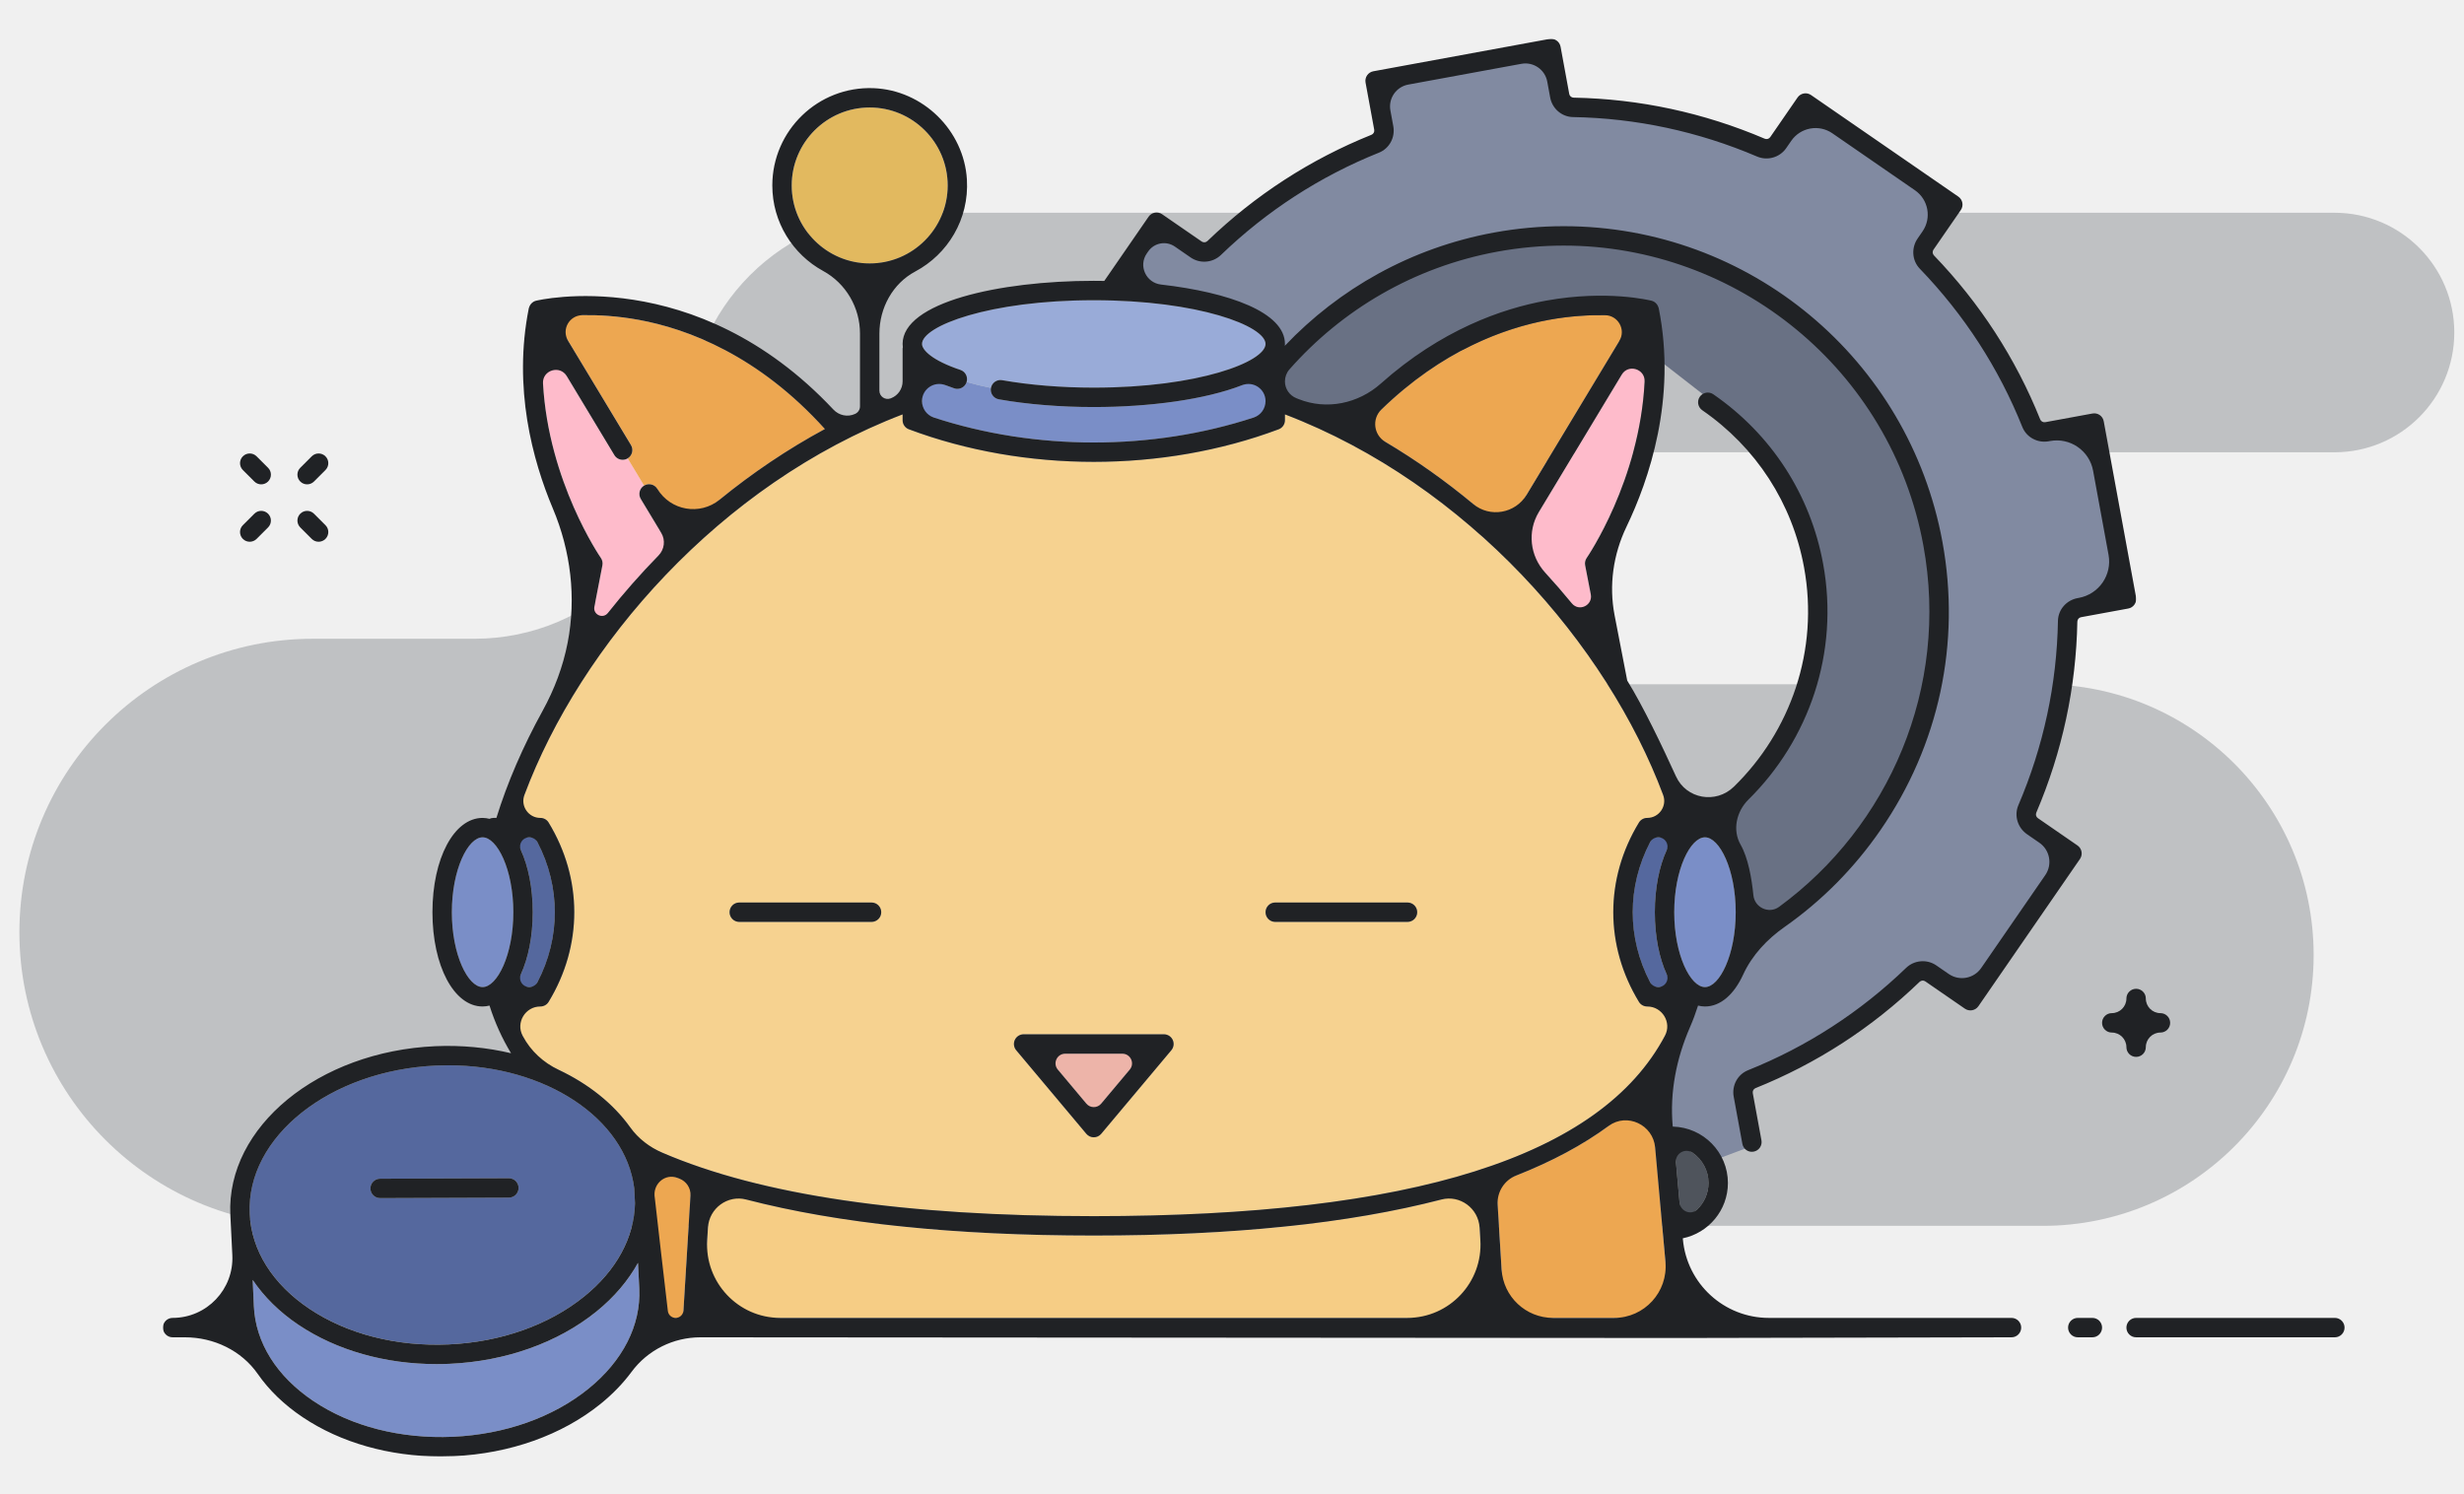
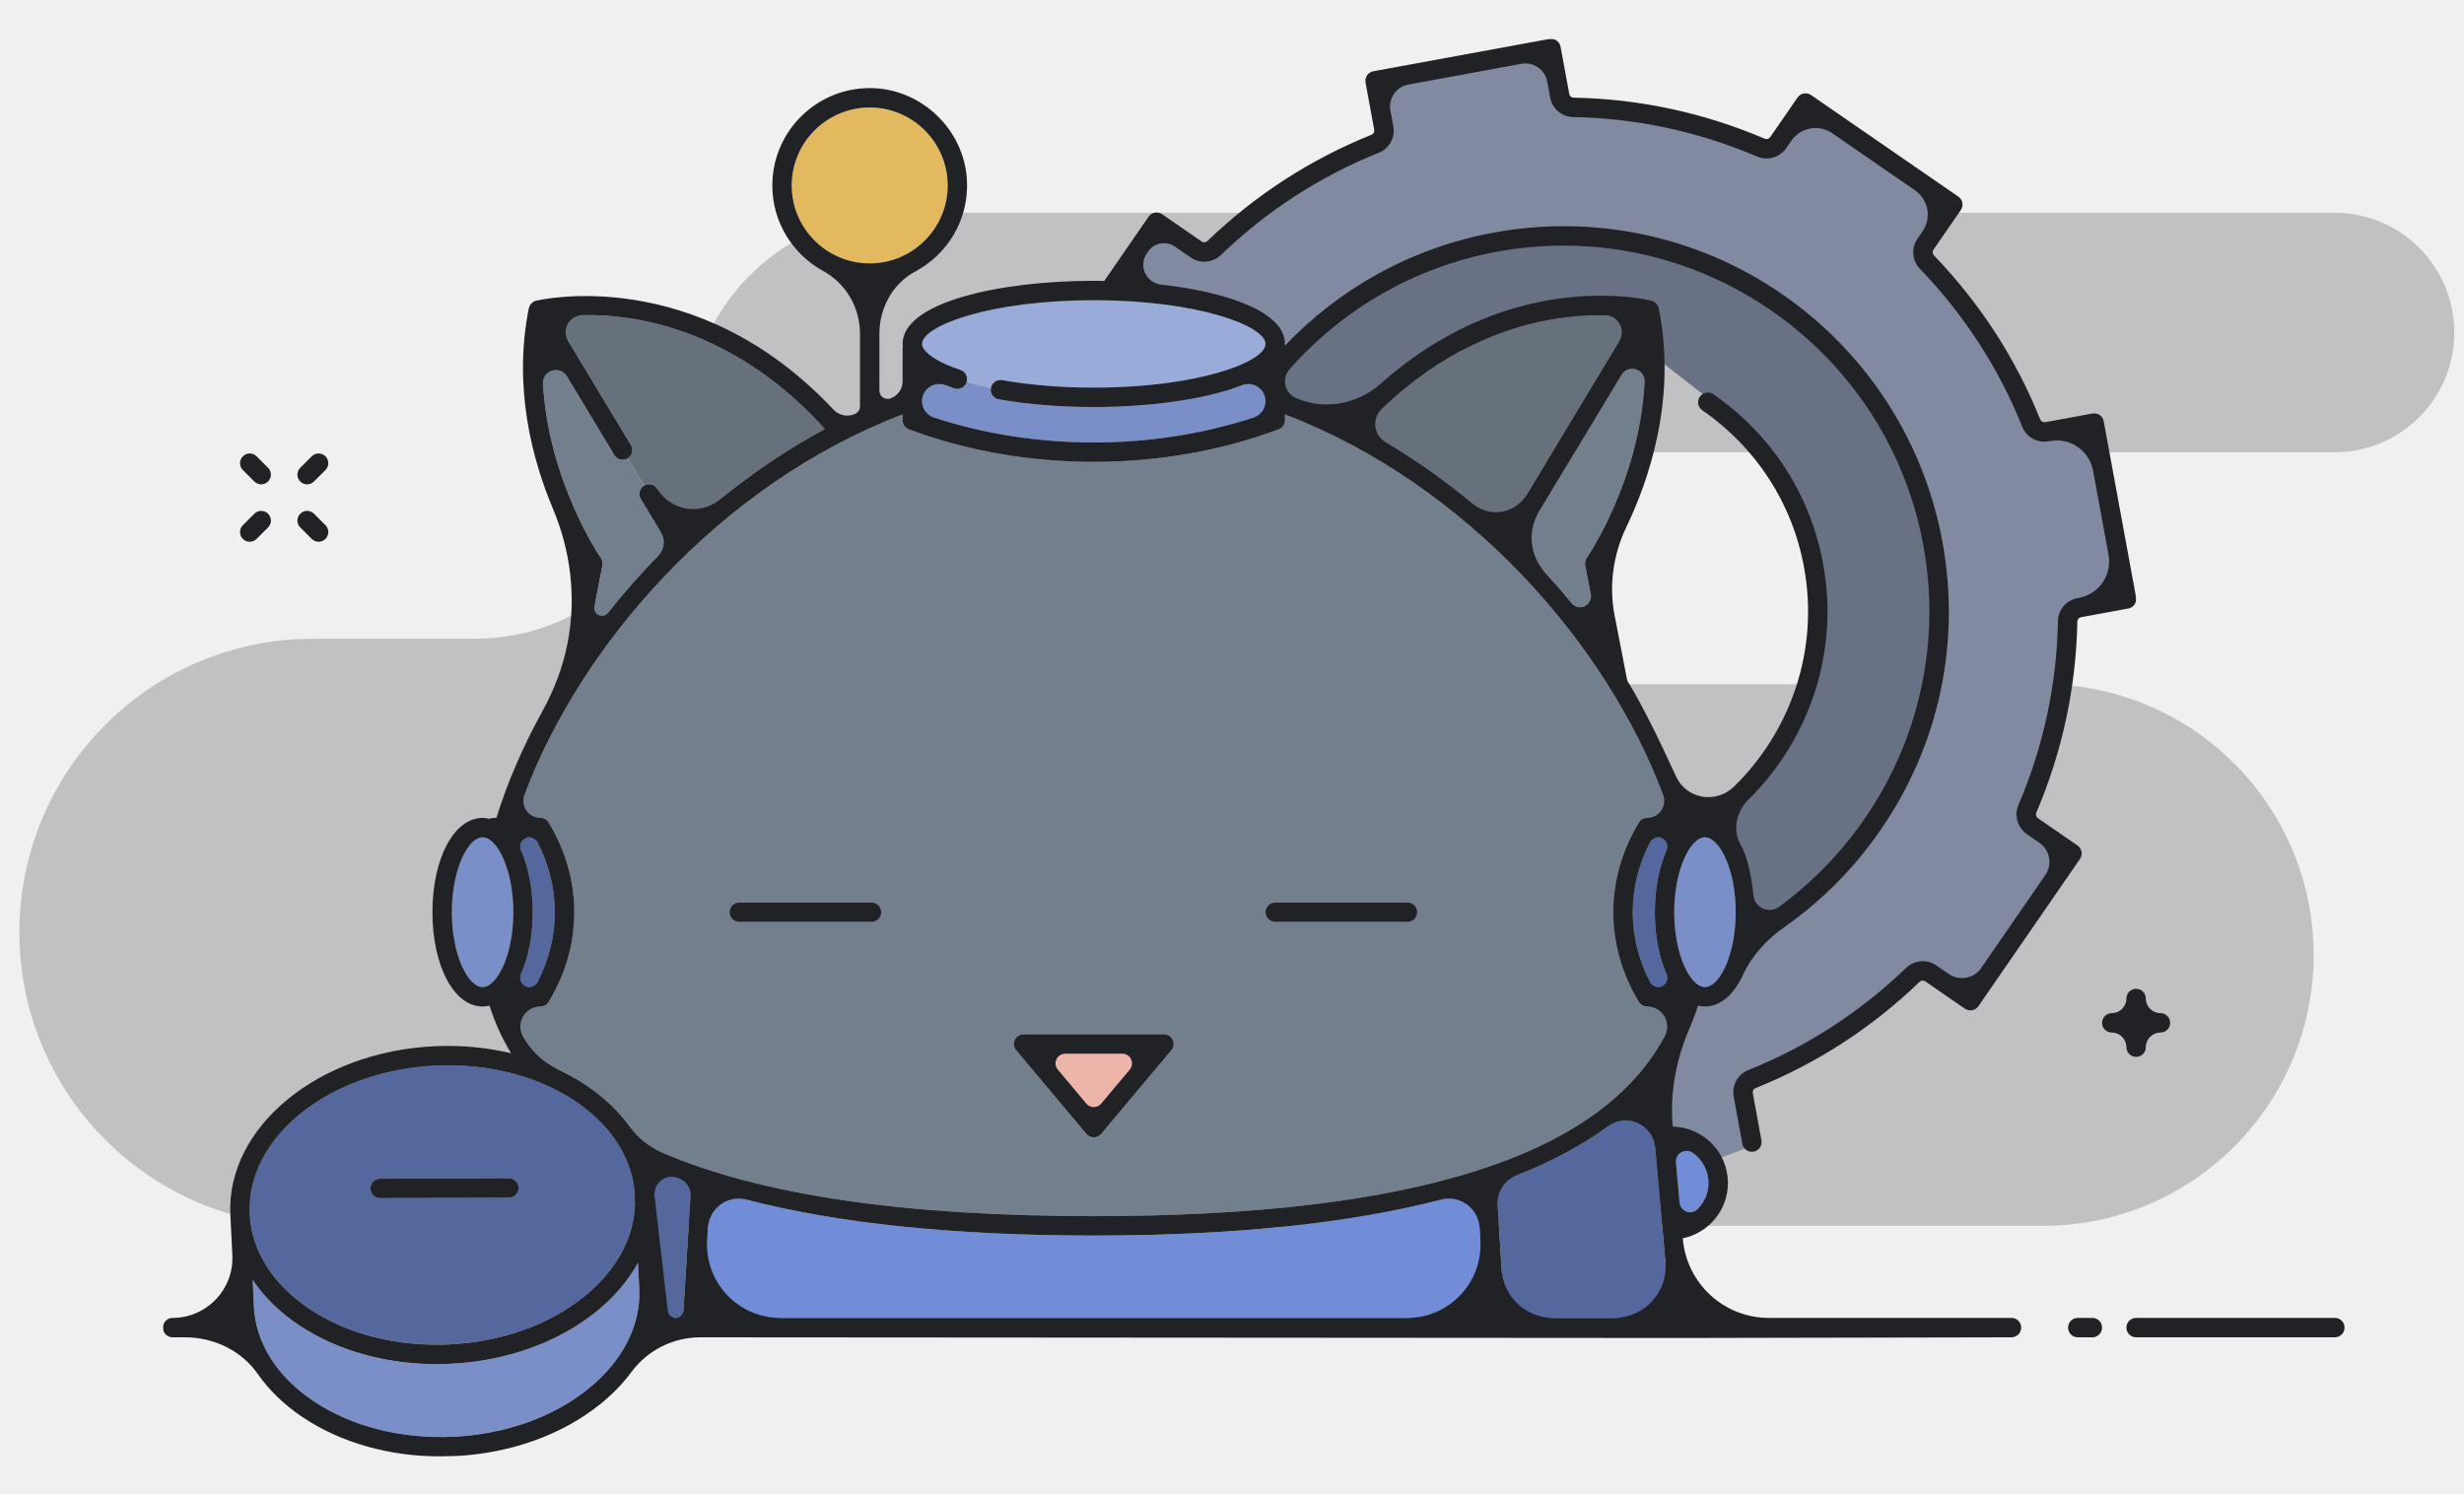
<svg xmlns="http://www.w3.org/2000/svg" width="254" height="154" viewBox="0 0 254 154" fill="none">
  <path fill-rule="evenodd" clip-rule="evenodd" d="M92.845 21.934H240.653C247.472 21.934 253 27.462 253 34.281C253 41.1 247.472 46.629 240.653 46.629H164.104C157.501 46.629 152.148 51.982 152.148 58.585C152.148 65.188 157.501 70.541 164.104 70.541H210.581C226 70.541 238.5 83.041 238.5 98.461C238.5 113.88 226 126.38 210.581 126.38H32.264C15.55 126.38 2 112.83 2 96.116C2 79.402 15.55 65.852 32.264 65.852H48.927C61.054 65.852 70.886 56.02 70.886 43.893C70.886 31.765 80.718 21.934 92.845 21.934Z" fill="#4F545C" fill-opacity="0.3" />
-   <path fill-rule="evenodd" clip-rule="evenodd" d="M68.935 56.217L66.055 51.438C65.77 50.965 65.922 50.35 66.395 50.066C66.396 50.065 66.396 50.065 66.396 50.065L64.705 47.258L64.704 47.258C64.542 47.356 64.364 47.403 64.188 47.403C63.85 47.403 63.518 47.23 63.331 46.919L56.074 34.879C54.838 47.19 61.86 57.406 61.936 57.516C62.091 57.737 62.15 58.013 62.099 58.279L60.624 65.894C63.059 62.523 65.842 59.261 68.935 56.217Z" fill="#FEBBCB" />
+   <path fill-rule="evenodd" clip-rule="evenodd" d="M68.935 56.217L66.055 51.439C65.77 50.965 65.922 50.351 66.395 50.066C66.396 50.065 66.396 50.065 66.396 50.065L64.705 47.258L64.704 47.259C64.542 47.357 64.364 47.403 64.188 47.403C63.85 47.403 63.518 47.231 63.331 46.919L56.074 34.879C54.838 47.19 61.86 57.406 61.936 57.516C62.091 57.738 62.15 58.013 62.099 58.28L60.624 65.895C63.059 62.523 65.842 59.262 68.935 56.217Z" fill="#737F8D" />
  <path d="M134 35L146 27.5L161 24L170.5 25.5L180 29.5L188.5 35.5L194.5 44L198.5 52.5L200 67L198 75.5L191 87.5L181.5 95.5L178 85L185 73.5L187.5 63.5L185 51L176 41L171.5 37.5L166.5 35L157.5 34.5L149 36.5L143 40L139.5 42.5H135.5L131.5 40L134 35Z" fill="#697184" />
-   <path fill-rule="evenodd" clip-rule="evenodd" d="M67.768 50.405L70.416 54.799C74.767 50.743 79.671 47.125 85.038 44.23C78.188 36.637 70.906 33.906 65.858 32.978C61.957 32.261 58.8 32.48 57.102 32.709L65.044 45.885C65.329 46.359 65.177 46.972 64.705 47.258L66.396 50.065C66.869 49.78 67.483 49.931 67.768 50.405Z" fill="#EDA751" />
-   <path fill-rule="evenodd" clip-rule="evenodd" d="M164.879 65.895L163.405 58.279C163.354 58.013 163.412 57.738 163.567 57.515C163.644 57.406 170.659 47.17 169.429 34.879L156.568 56.216C159.662 59.261 162.444 62.522 164.879 65.895Z" fill="#FEBBCB" />
-   <path fill-rule="evenodd" clip-rule="evenodd" d="M159.645 32.978C154.598 33.906 147.314 36.637 140.465 44.23C145.832 47.125 150.736 50.743 155.086 54.799L168.401 32.708C166.703 32.48 163.546 32.261 159.645 32.978Z" fill="#EDA751" />
-   <path fill-rule="evenodd" clip-rule="evenodd" d="M176.121 121.962C176.121 119.962 174.574 118.336 172.616 118.172C172.839 120.666 173.07 123.231 173.287 125.637C174.914 125.198 176.121 123.725 176.121 121.962Z" fill="#4F545C" />
-   <path fill-rule="evenodd" clip-rule="evenodd" d="M70.407 135.871L71.259 121.955C69.748 121.425 68.313 120.856 66.958 120.248C67.247 121.217 67.427 122.22 67.472 123.252C67.484 123.502 67.461 123.748 67.457 123.997L67.898 132.767C67.946 133.816 67.852 134.853 67.644 135.871H70.407Z" fill="#EDA751" />
-   <path fill-rule="evenodd" clip-rule="evenodd" d="M153.093 135.871L152.281 122.606C142.235 125.778 129.056 127.381 112.752 127.381C96.448 127.381 83.27 125.778 73.223 122.606L72.411 135.871H153.093Z" fill="#F6CD85" />
-   <path fill-rule="evenodd" clip-rule="evenodd" d="M154.245 121.955L155.096 135.871H172.204C171.868 132.159 170.794 120.316 170.083 112.269C166.429 116.304 161.142 119.532 154.245 121.955Z" fill="#EDA751" />
-   <path fill-rule="evenodd" clip-rule="evenodd" d="M89.842 95.045H76.207C75.655 95.045 75.207 94.598 75.207 94.045C75.207 93.492 75.655 93.045 76.207 93.045H89.842C90.394 93.045 90.842 93.492 90.842 94.045C90.842 94.598 90.394 95.045 89.842 95.045ZM131.458 95.045C130.905 95.045 130.458 94.598 130.458 94.045C130.458 93.492 130.905 93.045 131.458 93.045H145.092C145.645 93.045 146.092 93.492 146.092 94.045C146.092 94.598 145.645 95.045 145.092 95.045H131.458ZM104.755 108.274C104.505 107.977 104.45 107.562 104.614 107.209C104.779 106.858 105.132 106.632 105.521 106.632H119.983C120.371 106.632 120.725 106.858 120.889 107.209C121.053 107.562 120.999 107.977 120.749 108.274L113.518 116.894C113.328 117.12 113.047 117.251 112.752 117.251C112.456 117.251 112.175 117.12 111.986 116.894L104.755 108.274ZM55.703 84.324C56.052 84.324 56.376 84.506 56.557 84.804C60.08 90.591 60.08 97.5 56.557 103.286C56.375 103.584 56.052 103.766 55.703 103.766H52.567C53.269 105.804 54.264 107.696 55.553 109.443C60.222 111.146 63.94 114.088 65.918 117.741C76.108 122.854 91.659 125.381 112.752 125.381C148.124 125.381 167.937 118.287 172.937 103.766H169.801C169.452 103.766 169.128 103.584 168.946 103.286C165.424 97.5 165.424 90.591 168.946 84.804C169.128 84.506 169.452 84.324 169.801 84.324H172.265C167.145 68.274 152.313 50.317 132.458 42.723V43.324C132.458 43.741 132.199 44.114 131.809 44.261C125.842 46.498 119.297 47.616 112.752 47.616C106.206 47.616 99.661 46.498 93.695 44.261C93.304 44.114 93.046 43.741 93.046 43.324V42.723C73.191 50.317 58.359 68.274 53.238 84.324H55.703Z" fill="#F6D290" />
+   <path fill-rule="evenodd" clip-rule="evenodd" d="M67.768 50.405L70.416 54.799C74.767 50.743 79.671 47.125 85.038 44.23C78.188 36.637 70.906 33.906 65.858 32.978C61.957 32.261 58.8 32.48 57.102 32.709L65.044 45.885C65.329 46.359 65.177 46.972 64.705 47.258L66.396 50.065C66.869 49.78 67.483 49.931 67.768 50.405Z" fill="#67717C" />
+   <path fill-rule="evenodd" clip-rule="evenodd" d="M164.879 65.895L163.405 58.279C163.354 58.013 163.412 57.738 163.567 57.515C163.644 57.406 170.659 47.17 169.429 34.879L156.568 56.216C159.662 59.261 162.444 62.522 164.879 65.895Z" fill="#737F8D" />
+   <path fill-rule="evenodd" clip-rule="evenodd" d="M159.645 32.978C154.598 33.906 147.314 36.637 140.465 44.23C145.832 47.125 150.736 50.743 155.086 54.799L168.401 32.708C166.703 32.48 163.546 32.261 159.645 32.978Z" fill="#67717C" />
+   <path fill-rule="evenodd" clip-rule="evenodd" d="M176.121 121.962C176.121 119.962 174.574 118.336 172.616 118.172C172.839 120.666 173.07 123.231 173.287 125.637C174.914 125.198 176.121 123.725 176.121 121.962Z" fill="#718DD8" />
+   <path fill-rule="evenodd" clip-rule="evenodd" d="M70.407 135.871L71.259 121.955C69.748 121.425 68.313 120.856 66.958 120.248C67.247 121.217 67.427 122.22 67.472 123.252C67.484 123.502 67.461 123.748 67.457 123.997L67.898 132.767C67.946 133.816 67.852 134.853 67.644 135.871H70.407Z" fill="#55689E" />
+   <path fill-rule="evenodd" clip-rule="evenodd" d="M153.092 135.871L152.28 122.606C142.234 125.778 129.055 127.381 112.751 127.381C96.447 127.381 83.269 125.778 73.222 122.606L72.41 135.871H153.092Z" fill="#718DD8" />
+   <path fill-rule="evenodd" clip-rule="evenodd" d="M154.244 121.955L155.096 135.871H172.204C171.868 132.159 170.793 120.316 170.082 112.269C166.428 116.304 161.141 119.532 154.244 121.955Z" fill="#55689E" />
+   <path fill-rule="evenodd" clip-rule="evenodd" d="M89.842 95.045H76.207C75.655 95.045 75.207 94.598 75.207 94.045C75.207 93.492 75.655 93.045 76.207 93.045H89.842C90.394 93.045 90.842 93.492 90.842 94.045C90.842 94.598 90.394 95.045 89.842 95.045ZM131.458 95.045C130.905 95.045 130.458 94.598 130.458 94.045C130.458 93.492 130.905 93.045 131.458 93.045H145.092C145.645 93.045 146.092 93.492 146.092 94.045C146.092 94.598 145.645 95.045 145.092 95.045H131.458ZM104.755 108.274C104.505 107.977 104.45 107.562 104.614 107.209C104.779 106.858 105.132 106.632 105.521 106.632H119.983C120.371 106.632 120.725 106.858 120.889 107.209C121.053 107.562 120.999 107.977 120.749 108.274L113.518 116.894C113.328 117.12 113.047 117.251 112.752 117.251C112.456 117.251 112.175 117.12 111.986 116.894L104.755 108.274ZM55.703 84.324C56.052 84.324 56.376 84.506 56.557 84.804C60.08 90.591 60.08 97.5 56.557 103.286C56.375 103.584 56.052 103.766 55.703 103.766H52.567C53.269 105.804 54.264 107.696 55.553 109.443C60.222 111.146 63.94 114.088 65.918 117.741C76.108 122.854 91.659 125.381 112.752 125.381C148.124 125.381 167.937 118.287 172.937 103.766H169.801C169.452 103.766 169.128 103.584 168.946 103.286C165.424 97.5 165.424 90.591 168.946 84.804C169.128 84.506 169.452 84.324 169.801 84.324H172.265C167.145 68.274 152.313 50.317 132.458 42.723V43.324C132.458 43.741 132.199 44.114 131.809 44.261C125.842 46.498 119.297 47.616 112.752 47.616C106.206 47.616 99.661 46.498 93.695 44.261C93.304 44.114 93.046 43.741 93.046 43.324V42.723C73.191 50.317 58.359 68.274 53.238 84.324H55.703Z" fill="#737F8D" />
  <path fill-rule="evenodd" clip-rule="evenodd" d="M95.045 42.626C106.187 46.618 119.316 46.618 130.457 42.626V38.484C127.073 40.778 119.882 41.964 112.751 41.964C109.295 41.964 105.91 41.689 102.961 41.166C102.417 41.07 102.054 40.552 102.15 40.008C102.151 40.002 102.155 39.999 102.156 39.993C101.257 39.811 100.416 39.607 99.641 39.382C99.638 39.39 99.641 39.398 99.638 39.406C99.462 39.932 98.897 40.212 98.372 40.037C96.907 39.546 95.834 39.016 95.045 38.48V42.626Z" fill="#7A8EC7" />
  <path fill-rule="evenodd" clip-rule="evenodd" d="M102.156 39.993C102.26 39.458 102.766 39.097 103.309 39.197C106.146 39.698 109.41 39.964 112.751 39.964C123.56 39.964 130.457 37.295 130.457 35.458C130.457 33.621 123.56 30.952 112.751 30.952C101.943 30.952 95.045 33.621 95.045 35.458C95.045 36.083 96.083 37.161 99.008 38.14C99.523 38.313 99.8 38.866 99.641 39.382C100.416 39.607 101.258 39.811 102.156 39.993Z" fill="#99ABD8" />
  <path fill-rule="evenodd" clip-rule="evenodd" d="M54.916 94.045C54.916 97.266 54.163 100.018 52.956 101.766H55.13C57.882 96.893 57.882 91.198 55.13 86.324H52.956C54.163 88.071 54.916 90.824 54.916 94.045Z" fill="#55689E" />
  <path fill-rule="evenodd" clip-rule="evenodd" d="M170.373 101.765H172.548C171.342 100.017 170.588 97.266 170.588 94.044C170.588 90.825 171.342 88.072 172.548 86.325H170.373C167.621 91.198 167.621 96.892 170.373 101.765Z" fill="#55689E" />
  <path fill-rule="evenodd" clip-rule="evenodd" d="M117.838 108.632H107.664L112.751 114.695L117.838 108.632Z" fill="#EDB4A9" />
  <path fill-rule="evenodd" clip-rule="evenodd" d="M46.578 94.045C46.578 98.464 48.251 101.766 49.747 101.766C51.243 101.766 52.916 98.464 52.916 94.045C52.916 89.626 51.243 86.324 49.747 86.324C48.251 86.324 46.578 89.626 46.578 94.045Z" fill="#7A8EC7" />
  <path fill-rule="evenodd" clip-rule="evenodd" d="M178.925 94.045C178.925 89.626 177.252 86.324 175.756 86.324C174.261 86.324 172.588 89.626 172.588 94.045C172.588 98.464 174.261 101.766 175.756 101.766C177.252 101.766 178.925 98.464 178.925 94.045Z" fill="#7A8EC7" />
-   <path fill-rule="evenodd" clip-rule="evenodd" d="M89.653 27.16C94.086 27.16 97.692 23.555 97.692 19.122C97.692 14.689 94.086 11.083 89.653 11.083C85.22 11.083 81.614 14.689 81.614 19.122C81.614 23.555 85.22 27.16 89.653 27.16Z" fill="#E2B95F" />
+   <path fill-rule="evenodd" clip-rule="evenodd" d="M89.653 27.16C94.085 27.16 97.692 23.555 97.692 19.122C97.692 14.689 94.085 11.083 89.653 11.083C85.219 11.083 81.614 14.689 81.614 19.122C81.614 23.555 85.219 27.16 89.653 27.16Z" fill="#E2B95F" />
  <path fill-rule="evenodd" clip-rule="evenodd" d="M65.901 132.862L65.767 130.196C64.756 132.019 63.329 133.722 61.478 135.218C57.502 138.432 52.127 140.344 46.342 140.603C45.894 140.624 45.446 140.633 45.002 140.633C39.708 140.633 34.703 139.218 30.784 136.593C28.798 135.263 27.219 133.687 26.048 131.953L26.168 134.641C26.338 138.423 28.524 141.907 32.324 144.452C36.218 147.061 41.309 148.36 46.678 148.126C52.04 147.885 57.001 146.131 60.647 143.184C64.205 140.308 66.07 136.643 65.901 132.862Z" fill="#7A8EC7" />
  <path fill-rule="evenodd" clip-rule="evenodd" d="M39.182 121.521L52.453 121.472H52.458C53.008 121.472 53.456 121.917 53.458 122.468C53.459 123.021 53.014 123.47 52.462 123.472L39.191 123.521H39.187C38.636 123.521 38.188 123.076 38.187 122.525C38.184 121.972 38.63 121.523 39.182 121.521ZM25.741 125.121C25.912 128.902 28.098 132.386 31.898 134.931C35.791 137.541 40.886 138.841 46.252 138.605C51.614 138.365 56.575 136.61 60.221 133.663C63.55 130.972 65.374 127.586 65.459 124.064L65.38 122.501C64.472 115.291 56.217 109.829 46.205 109.829C45.794 109.829 45.382 109.837 44.965 109.856C34.011 110.347 25.387 117.195 25.741 125.121Z" fill="#55689E" />
  <path fill-rule="evenodd" clip-rule="evenodd" d="M116.46 110.274L113.517 113.782C113.118 114.258 112.385 114.258 111.985 113.782L109.043 110.274C108.497 109.623 108.959 108.631 109.809 108.631H115.694C116.543 108.631 117.006 109.623 116.46 110.274ZM111.985 116.893C112.175 117.12 112.456 117.251 112.751 117.251C113.046 117.251 113.327 117.12 113.517 116.893L120.748 108.274C120.998 107.976 121.052 107.561 120.888 107.209C120.724 106.857 120.371 106.631 119.982 106.631H105.52C105.131 106.631 104.778 106.857 104.614 107.209C104.45 107.561 104.504 107.976 104.754 108.274L111.985 116.893Z" fill="#202225" />
  <path fill-rule="evenodd" clip-rule="evenodd" d="M145.092 95.045C145.644 95.045 146.092 94.598 146.092 94.045C146.092 93.492 145.644 93.045 145.092 93.045H131.457C130.905 93.045 130.457 93.492 130.457 94.045C130.457 94.598 130.905 95.045 131.457 95.045H145.092Z" fill="#202225" />
-   <path fill-rule="evenodd" clip-rule="evenodd" d="M89.842 93.045H76.207C75.655 93.045 75.207 93.492 75.207 94.045C75.207 94.598 75.655 95.045 76.207 95.045H89.842C90.394 95.045 90.842 94.598 90.842 94.045C90.842 93.492 90.394 93.045 89.842 93.045Z" fill="#202225" />
+   <path fill-rule="evenodd" clip-rule="evenodd" d="M89.841 93.045H76.207C75.654 93.045 75.207 93.492 75.207 94.045C75.207 94.598 75.654 95.045 76.207 95.045H89.841C90.394 95.045 90.841 94.598 90.841 94.045C90.841 93.492 90.394 93.045 89.841 93.045Z" fill="#202225" />
  <path fill-rule="evenodd" clip-rule="evenodd" d="M240.687 135.871H220.2C219.647 135.871 219.2 136.318 219.2 136.871C219.2 137.424 219.647 137.871 220.2 137.871H240.687C241.24 137.871 241.687 137.424 241.687 136.871C241.687 136.318 241.24 135.871 240.687 135.871Z" fill="#202225" />
  <path fill-rule="evenodd" clip-rule="evenodd" d="M215.691 135.871H214.187C213.634 135.871 213.187 136.318 213.187 136.871C213.187 137.424 213.634 137.871 214.187 137.871H215.691C216.244 137.871 216.691 137.424 216.691 136.871C216.691 136.318 216.244 135.871 215.691 135.871Z" fill="#202225" />
  <path d="M119.5 23.5L124.5 26.5L131.5 20.5L142.5 14L143 9L159.5 5.5L162 11L172 12.5L182 15.5L187.5 12L201 21L198 26.5L206 37L210.5 45L216 44.5L219 61.5L213 63.5L209.5 82.5L208.5 85L213 88.5L203 103L198.5 100L190.5 105.5L179.5 112L181 118L177 119.5L172 117V110L174 103.5L177 102.5L179.5 99L183 95.5L194 84L199 73L200 57.5L196 45L188 34.5L178.5 28L166 24.5H155L142 29L132.5 36.5L130 32.5L116 28.5L119.5 23.5Z" fill="#818AA1" />
  <mask id="mask0" mask-type="alpha" maskUnits="userSpaceOnUse" x="16" y="4" width="205" height="147">
    <path d="M16.794 150.154H220.211V4H16.794V150.154Z" fill="white" />
  </mask>
  <g mask="url(#mask0)">
    <path fill-rule="evenodd" clip-rule="evenodd" d="M154.36 25.944C156.652 25.523 158.938 25.32 161.189 25.32C179.031 25.319 194.931 38.064 198.267 56.225C200.965 70.918 194.71 85.212 183.394 93.494C182.356 94.254 180.876 93.574 180.747 92.294C180.574 90.563 180.205 88.445 179.432 87.089C178.564 85.566 178.996 83.657 180.244 82.426C186.449 76.306 189.625 67.322 187.935 58.123C186.626 50.987 182.605 44.781 176.614 40.648C176.16 40.335 175.537 40.449 175.223 40.904C174.91 41.358 175.024 41.981 175.479 42.295C181.029 46.124 184.755 51.873 185.968 58.484C187.544 67.063 184.553 75.438 178.731 81.11C176.886 82.906 173.833 82.379 172.766 80.036C171.344 76.915 169.372 72.792 167.741 70.161L166.438 63.428C165.84 60.34 166.297 57.155 167.659 54.319C169.985 49.48 172.856 41.109 170.991 31.78C170.989 31.771 170.984 31.763 170.982 31.755C170.977 31.73 170.964 31.708 170.957 31.683C170.93 31.595 170.892 31.513 170.842 31.437C170.824 31.408 170.805 31.382 170.784 31.355C170.715 31.269 170.636 31.193 170.543 31.134C170.537 31.13 170.533 31.123 170.527 31.12C170.526 31.119 170.524 31.119 170.523 31.118C170.442 31.069 170.353 31.031 170.258 31.007C170.073 30.961 165.658 29.864 159.388 30.992C154.826 31.815 148.56 34.006 142.341 39.545C140.019 41.612 136.754 42.298 133.867 41.145C133.795 41.116 133.722 41.087 133.65 41.058C132.934 40.776 132.457 40.094 132.457 39.325C132.457 38.87 132.618 38.426 132.919 38.085C138.318 31.96 145.725 27.53 154.36 25.944ZM67.472 123.252C67.472 123.241 67.471 123.231 67.471 123.22C67.41 121.941 68.631 120.978 69.829 121.433C69.893 121.457 69.958 121.482 70.023 121.506C70.752 121.78 71.226 122.488 71.178 123.265L70.453 135.113C70.427 135.539 70.074 135.871 69.648 135.871C69.24 135.871 68.897 135.567 68.846 135.163C68.846 135.163 67.484 123.502 67.472 123.252ZM52.916 94.045C52.916 98.464 51.243 101.765 49.747 101.765C48.251 101.765 46.578 98.464 46.578 94.045C46.578 89.626 48.251 86.324 49.747 86.324C51.243 86.324 52.916 89.626 52.916 94.045ZM54.558 101.765C53.877 101.765 53.411 101.068 53.693 100.448C54.462 98.763 54.916 96.545 54.916 94.045C54.916 91.544 54.462 89.325 53.693 87.641C53.411 87.022 53.877 86.324 54.558 86.324C54.909 86.324 55.241 86.516 55.403 86.828C57.791 91.419 57.791 96.672 55.403 101.261C55.241 101.573 54.909 101.765 54.558 101.765ZM112.751 127.381C127.124 127.381 139.068 126.135 148.578 123.667C150.505 123.167 152.401 124.57 152.522 126.556L152.602 127.86C152.868 132.202 149.418 135.871 145.067 135.871H80.436C76.085 135.871 72.635 132.202 72.901 127.86L72.981 126.556C73.102 124.57 74.999 123.167 76.925 123.667C86.435 126.135 98.379 127.381 112.751 127.381ZM166.391 135.871H160.092C157.285 135.871 154.963 133.686 154.791 130.884L154.382 124.204C154.302 122.896 155.068 121.675 156.288 121.195C159.979 119.743 163.162 118.036 165.831 116.075C167.722 114.686 170.409 115.957 170.618 118.294C170.983 122.368 171.369 126.649 171.681 130.089C171.962 133.198 169.513 135.871 166.391 135.871ZM172.764 119.83C172.68 118.893 173.732 118.315 174.501 118.855C175.48 119.543 176.121 120.675 176.121 121.962C176.121 123.045 175.666 124.018 174.937 124.71C174.294 125.321 173.217 124.868 173.137 123.984C173.015 122.619 172.889 121.221 172.764 119.83ZM151.869 51.966C149.039 49.615 146.009 47.455 142.8 45.552C141.612 44.847 141.399 43.194 142.39 42.231C148.653 36.144 155.068 33.819 159.645 32.978C161.865 32.57 163.843 32.465 165.449 32.493C166.805 32.516 167.631 33.987 166.931 35.149L157.37 51.01C156.209 52.938 153.599 53.403 151.869 51.966ZM163.567 57.515C163.412 57.738 163.353 58.013 163.404 58.279L163.986 61.282C164.205 62.415 162.77 63.098 162.038 62.207C161.154 61.129 160.235 60.068 159.28 59.027C157.712 57.316 157.427 54.791 158.625 52.803L167.173 38.623C167.854 37.491 169.601 38.027 169.534 39.346C169.024 49.555 163.633 57.42 163.567 57.515ZM172.588 94.045C172.588 89.626 174.26 86.324 175.756 86.324C177.252 86.324 178.924 89.626 178.924 94.045C178.924 98.464 177.252 101.765 175.756 101.765C174.26 101.765 172.588 98.464 172.588 94.045ZM170.945 86.324C171.626 86.324 172.092 87.021 171.81 87.641C171.042 89.325 170.588 91.544 170.588 94.045C170.588 96.545 171.042 98.763 171.81 100.448C172.092 101.068 171.626 101.765 170.945 101.765H170.944C170.593 101.765 170.262 101.573 170.099 101.261C167.712 96.672 167.712 91.419 170.099 86.828C170.262 86.516 170.593 86.324 170.945 86.324ZM95.045 41.353C95.045 40.102 96.298 39.254 97.465 39.709C97.749 39.82 98.051 39.929 98.372 40.037C98.897 40.212 99.463 39.931 99.638 39.406C99.641 39.398 99.638 39.39 99.641 39.382C99.8 38.865 99.523 38.313 99.007 38.14C96.083 37.161 95.045 36.083 95.045 35.458C95.045 33.621 101.943 30.952 112.751 30.952C123.56 30.952 130.457 33.621 130.457 35.458C130.457 37.295 123.56 39.964 112.751 39.964C109.41 39.964 106.146 39.698 103.309 39.197C102.766 39.097 102.259 39.458 102.156 39.993C102.155 39.998 102.151 40.002 102.15 40.007C102.054 40.551 102.417 41.07 102.961 41.166C105.91 41.688 109.296 41.964 112.751 41.964C118.478 41.964 124.243 41.198 128.044 39.71C129.207 39.254 130.457 40.105 130.457 41.354C130.457 42.114 129.977 42.801 129.256 43.038C118.783 46.48 106.719 46.48 96.247 43.038C95.525 42.801 95.045 42.114 95.045 41.354V41.353ZM93.045 42.722V43.324C93.045 43.737 93.299 44.112 93.687 44.257C99.655 46.497 106.203 47.616 112.751 47.616C119.299 47.616 125.847 46.497 131.816 44.257C132.203 44.112 132.457 43.737 132.457 43.324V42.722C151.341 49.945 165.681 66.542 171.444 81.956C171.873 83.102 171.024 84.324 169.8 84.324C169.457 84.324 169.131 84.501 168.952 84.794C165.421 90.586 165.421 97.504 168.952 103.296C169.131 103.589 169.457 103.765 169.8 103.765H169.802C171.346 103.765 172.354 105.413 171.631 106.777C165.012 119.268 145.585 125.381 112.751 125.381C93.224 125.381 78.446 123.215 68.275 118.836C66.962 118.271 65.797 117.383 64.965 116.22C63.226 113.788 60.674 111.75 57.587 110.291C56.024 109.552 54.72 108.361 53.905 106.838C53.895 106.819 53.885 106.8 53.875 106.781C53.151 105.415 54.156 103.765 55.702 103.765C56.045 103.765 56.372 103.589 56.55 103.296C60.082 97.505 60.082 90.586 56.55 84.793C56.372 84.5 56.045 84.324 55.702 84.324C54.479 84.324 53.63 83.102 54.059 81.956C59.822 66.542 74.162 49.945 93.045 42.722ZM61.936 57.515C61.869 57.42 56.534 49.657 55.975 39.521C55.9 38.155 57.715 37.601 58.421 38.772L63.331 46.919C63.518 47.23 63.849 47.402 64.188 47.402C64.364 47.402 64.542 47.356 64.703 47.258L64.704 47.257C65.177 46.972 65.329 46.359 65.044 45.885L58.557 35.123C57.864 33.973 58.682 32.517 60.025 32.493C61.636 32.464 63.625 32.568 65.858 32.978C70.905 33.906 78.188 36.637 85.038 44.23C81.167 46.319 77.536 48.783 74.18 51.517C72.146 53.173 69.122 52.652 67.768 50.405C67.483 49.931 66.868 49.779 66.396 50.065C66.396 50.065 66.396 50.065 66.395 50.065C65.922 50.35 65.77 50.965 66.055 51.438L68.163 54.936C68.617 55.689 68.493 56.647 67.879 57.277C66.02 59.179 64.28 61.16 62.669 63.193C62.152 63.846 61.113 63.371 61.271 62.553L62.098 58.279C62.15 58.012 62.091 57.737 61.936 57.515ZM46.205 109.829C56.216 109.829 64.472 115.291 65.38 122.502L65.459 124.064C65.374 127.586 63.55 130.972 60.22 133.663C56.574 136.61 51.613 138.365 46.252 138.605C40.885 138.841 35.792 137.541 31.897 134.931C28.097 132.386 25.911 128.902 25.741 125.121C25.387 117.195 34.01 110.347 44.964 109.856C45.381 109.838 45.794 109.829 46.205 109.829ZM60.647 143.184C57.001 146.131 52.04 147.885 46.678 148.126C41.309 148.36 36.217 147.061 32.323 144.452C28.523 141.907 26.337 138.423 26.168 134.641L26.048 131.953C27.219 133.687 28.798 135.263 30.784 136.593C34.702 139.218 39.707 140.633 45.002 140.633C45.446 140.633 45.893 140.624 46.341 140.603C52.126 140.344 57.502 138.432 61.477 135.218C63.328 133.722 64.756 132.019 65.767 130.196L65.901 132.862C66.07 136.643 64.204 140.308 60.647 143.184ZM89.652 11.083C94.085 11.083 97.691 14.689 97.691 19.122C97.691 23.554 94.085 27.16 89.652 27.16C85.22 27.16 81.614 23.554 81.614 19.122C81.614 14.689 85.22 11.083 89.652 11.083ZM207.354 135.871H182.341C177.737 135.871 173.894 132.359 173.48 127.773L173.469 127.664C176.121 127.12 178.121 124.77 178.121 121.962C178.121 118.797 175.582 116.22 172.435 116.147L172.428 116.076C172.117 112.584 172.816 109.11 174.212 105.894C174.525 105.172 174.802 104.432 175.042 103.674C175.043 103.673 175.044 103.673 175.046 103.672C175.277 103.727 175.513 103.765 175.756 103.765C177.364 103.765 178.755 102.518 179.687 100.485C180.607 98.477 182.157 96.832 183.965 95.563C187.777 92.888 191.125 89.528 193.851 85.575C199.881 76.834 202.147 66.282 200.234 55.864C196.771 37.007 180.351 23.32 161.192 23.32V25.32V23.32H161.189C158.792 23.32 156.372 23.541 153.999 23.977C145.438 25.549 138.026 29.78 132.443 35.652C132.448 35.588 132.457 35.524 132.457 35.458C132.457 32.211 126.731 30.142 119.684 29.336C118.14 29.159 117.332 27.414 118.214 26.135L118.358 25.926C118.978 25.027 120.21 24.8 121.11 25.421L122.741 26.547C123.7 27.208 125.008 27.102 125.853 26.293C130.597 21.723 136.081 18.174 142.15 15.739C143.228 15.307 143.838 14.16 143.628 13.017L143.329 11.39C143.1 10.144 143.924 8.949 145.17 8.72L156.83 6.579C158.075 6.35 159.271 7.174 159.499 8.42L159.798 10.048C160.008 11.191 160.986 12.047 162.149 12.068C168.684 12.185 175.071 13.555 181.132 16.141C182.212 16.597 183.468 16.23 184.13 15.271L184.647 14.522C185.603 13.135 187.502 12.786 188.888 13.742L197.403 19.616C198.789 20.572 199.137 22.471 198.181 23.857L197.677 24.589C197.013 25.55 197.09 26.86 197.901 27.701C202.48 32.452 206.038 37.944 208.473 44.023C208.904 45.099 210.057 45.701 211.197 45.492L211.329 45.468C213.399 45.088 215.385 46.458 215.765 48.528L217.358 57.202C217.738 59.272 216.368 61.259 214.298 61.639L214.168 61.663C213.028 61.872 212.164 62.845 212.143 64.004C212.027 70.553 210.653 76.95 208.061 83.017C207.602 84.092 207.995 85.343 208.957 86.007L210.224 86.881C211.315 87.633 211.589 89.128 210.837 90.219L204.227 99.802C203.474 100.893 201.98 101.168 200.888 100.415L199.604 99.53C198.641 98.867 197.333 98.976 196.493 99.783C191.75 104.351 186.267 107.901 180.197 110.335C179.118 110.767 178.507 111.916 178.717 113.059L179.611 117.925C179.712 118.468 180.226 118.834 180.775 118.728C181.318 118.629 181.677 118.107 181.578 117.564L180.684 112.697C180.644 112.477 180.764 112.262 180.971 112.179C187.268 109.65 192.957 105.965 197.878 101.226C198.039 101.071 198.285 101.049 198.469 101.176L202.552 103.992C203.006 104.303 203.629 104.19 203.943 103.736L214.413 88.555C214.726 88.101 214.612 87.478 214.157 87.165L210.074 84.348C209.89 84.221 209.823 83.984 209.911 83.779C212.592 77.494 214.015 70.866 214.142 64.082C214.147 63.86 214.305 63.671 214.524 63.631L219.391 62.737C219.652 62.689 219.883 62.54 220.034 62.321C220.184 62.103 220.242 61.834 220.194 61.573L216.863 43.435C216.763 42.892 216.253 42.529 215.699 42.632L210.832 43.526C210.616 43.562 210.397 43.447 210.314 43.24C207.786 36.943 204.1 31.255 199.36 26.333C199.205 26.172 199.184 25.925 199.31 25.742L202.127 21.659C202.277 21.441 202.335 21.172 202.287 20.911C202.239 20.65 202.089 20.419 201.871 20.268L186.69 9.798C186.236 9.485 185.613 9.598 185.299 10.053L182.483 14.136C182.358 14.318 182.118 14.388 181.916 14.3C175.628 11.619 169.001 10.195 162.217 10.068C161.994 10.064 161.805 9.905 161.765 9.686L160.871 4.82C160.772 4.277 160.257 3.916 159.707 4.017L141.569 7.348C141.309 7.396 141.077 7.546 140.927 7.764C140.777 7.982 140.719 8.252 140.767 8.512L141.661 13.379C141.701 13.598 141.581 13.813 141.374 13.896C135.077 16.425 129.388 20.112 124.467 24.85C124.306 25.005 124.06 25.027 123.877 24.9L119.793 22.084C119.575 21.932 119.306 21.879 119.045 21.924C118.784 21.971 118.552 22.121 118.402 22.34L113.835 28.962C113.474 28.956 113.112 28.952 112.751 28.952C102.959 28.952 93.045 31.186 93.045 35.458C93.045 35.568 93.055 35.683 93.07 35.8C93.065 35.843 93.045 35.882 93.045 35.926V39.318C93.045 40.084 92.576 40.772 91.862 41.051L91.821 41.068C91.26 41.288 90.652 40.883 90.652 40.28L90.653 34.394C90.653 31.75 92.021 29.23 94.356 27.987C97.694 26.21 99.916 22.604 99.673 18.514C99.372 13.437 95.134 9.289 90.052 9.09C84.336 8.867 79.614 13.454 79.614 19.122C79.614 22.919 81.734 26.23 84.853 27.935C87.207 29.221 88.652 31.708 88.652 34.391V41.895C88.652 42.225 88.461 42.524 88.162 42.664L88.144 42.672C87.382 43.028 86.486 42.837 85.911 42.224C71.664 27.044 55.414 30.965 55.244 31.007C55.15 31.032 55.061 31.07 54.98 31.118C54.979 31.119 54.978 31.119 54.976 31.12C54.971 31.123 54.969 31.128 54.964 31.131C54.868 31.191 54.788 31.269 54.718 31.356C54.697 31.382 54.679 31.408 54.661 31.437C54.611 31.513 54.573 31.595 54.546 31.684C54.538 31.708 54.527 31.73 54.521 31.755C54.519 31.763 54.514 31.771 54.512 31.78C52.87 39.988 54.897 47.456 56.992 52.428C58.834 56.8 59.419 61.598 58.517 66.256C58.04 68.719 57.148 71.08 55.937 73.277C53.901 76.971 52.293 80.697 51.172 84.324H50.859C50.717 84.324 50.583 84.361 50.457 84.417C50.225 84.362 49.989 84.324 49.747 84.324C46.8 84.324 44.578 88.503 44.578 94.045C44.578 99.587 46.8 103.765 49.747 103.765C49.989 103.765 50.225 103.727 50.457 103.672C50.459 103.673 50.46 103.673 50.462 103.674C51.009 105.404 51.749 107.041 52.681 108.584C50.237 108.003 47.606 107.738 44.875 107.858C32.819 108.398 23.339 116.182 23.743 125.211C23.743 125.211 23.839 127.163 23.95 129.397C24.126 132.918 21.318 135.871 17.794 135.871C17.241 135.871 16.794 136.318 16.794 136.871C16.794 137.424 17.241 137.871 17.794 137.871H19.068C22.029 137.871 24.885 139.225 26.576 141.655C27.734 143.32 29.291 144.828 31.21 146.114C35.129 148.739 40.133 150.154 45.428 150.154C45.872 150.154 46.319 150.144 46.768 150.124C52.552 149.865 57.928 147.953 61.903 144.74C63.161 143.723 64.23 142.614 65.102 141.435C66.767 139.184 69.409 137.871 72.21 137.871C72.21 137.871 173.177 137.941 173.305 137.941C173.336 137.941 207.354 137.871 207.354 137.871C207.907 137.871 208.354 137.424 208.354 136.871C208.354 136.318 207.907 135.871 207.354 135.871Z" fill="#202225" />
  </g>
  <path fill-rule="evenodd" clip-rule="evenodd" d="M39.186 123.521H39.19L52.461 123.472C53.013 123.47 53.459 123.021 53.457 122.468C53.455 121.917 53.008 121.472 52.457 121.472H52.453L39.182 121.521C38.63 121.523 38.184 121.972 38.186 122.525C38.188 123.076 38.635 123.521 39.186 123.521Z" fill="#202225" />
  <path fill-rule="evenodd" clip-rule="evenodd" d="M220.2 108.961C220.752 108.961 221.2 108.513 221.2 107.961C221.2 107.128 221.876 106.451 222.71 106.451C223.263 106.451 223.71 106.003 223.71 105.451C223.71 104.899 223.263 104.451 222.71 104.451C221.876 104.451 221.2 103.775 221.2 102.941C221.2 102.389 220.752 101.941 220.2 101.941C219.648 101.941 219.2 102.389 219.2 102.941C219.2 103.775 218.524 104.451 217.69 104.451C217.138 104.451 216.69 104.899 216.69 105.451C216.69 106.003 217.138 106.451 217.69 106.451C218.524 106.451 219.2 107.128 219.2 107.961C219.2 108.513 219.648 108.961 220.2 108.961Z" fill="#202225" />
-   <path fill-rule="evenodd" clip-rule="evenodd" d="M31.66 49.935C31.916 49.935 32.172 49.837 32.367 49.642L33.55 48.459C33.941 48.068 33.941 47.435 33.55 47.045C33.16 46.654 32.526 46.654 32.136 47.045L30.953 48.228C30.561 48.619 30.561 49.251 30.953 49.642C31.148 49.837 31.404 49.935 31.66 49.935Z" fill="#202225" />
+   <path fill-rule="evenodd" clip-rule="evenodd" d="M31.659 49.935C31.915 49.935 32.171 49.837 32.366 49.642L33.549 48.459C33.94 48.068 33.94 47.435 33.549 47.045C33.159 46.654 32.526 46.654 32.135 47.045L30.952 48.228C30.561 48.619 30.561 49.251 30.952 49.642C31.147 49.837 31.403 49.935 31.659 49.935Z" fill="#202225" />
  <path fill-rule="evenodd" clip-rule="evenodd" d="M25.743 55.852C25.999 55.852 26.255 55.754 26.45 55.559L27.634 54.376C28.024 53.986 28.024 53.352 27.634 52.962C27.243 52.571 26.61 52.571 26.22 52.962L25.036 54.145C24.645 54.535 24.645 55.168 25.036 55.559C25.231 55.754 25.487 55.852 25.743 55.852Z" fill="#202225" />
-   <path fill-rule="evenodd" clip-rule="evenodd" d="M32.136 55.559C32.331 55.754 32.587 55.852 32.843 55.852C33.099 55.852 33.355 55.754 33.55 55.559C33.941 55.168 33.941 54.536 33.55 54.145L32.367 52.962C31.976 52.571 31.344 52.571 30.953 52.962C30.562 53.352 30.562 53.985 30.953 54.376L32.136 55.559Z" fill="#202225" />
-   <path fill-rule="evenodd" clip-rule="evenodd" d="M26.22 49.642C26.415 49.837 26.671 49.935 26.927 49.935C27.183 49.935 27.439 49.837 27.634 49.642C28.025 49.251 28.025 48.618 27.634 48.228L26.45 47.045C26.06 46.654 25.426 46.654 25.036 47.045C24.646 47.435 24.646 48.069 25.036 48.459L26.22 49.642Z" fill="#202225" />
+   <path fill-rule="evenodd" clip-rule="evenodd" d="M32.135 55.559C32.33 55.754 32.586 55.852 32.842 55.852C33.098 55.852 33.354 55.754 33.549 55.559C33.94 55.168 33.94 54.536 33.549 54.145L32.366 52.962C31.975 52.571 31.343 52.571 30.952 52.962C30.561 53.352 30.561 53.985 30.952 54.376L32.135 55.559Z" fill="#202225" />
+   <path fill-rule="evenodd" clip-rule="evenodd" d="M26.219 49.642C26.414 49.837 26.67 49.935 26.926 49.935C27.182 49.935 27.438 49.837 27.633 49.642C28.024 49.251 28.024 48.618 27.633 48.228L26.449 47.045C26.059 46.654 25.425 46.654 25.035 47.045C24.645 47.435 24.645 48.069 25.035 48.459L26.219 49.642Z" fill="#202225" />
</svg>
